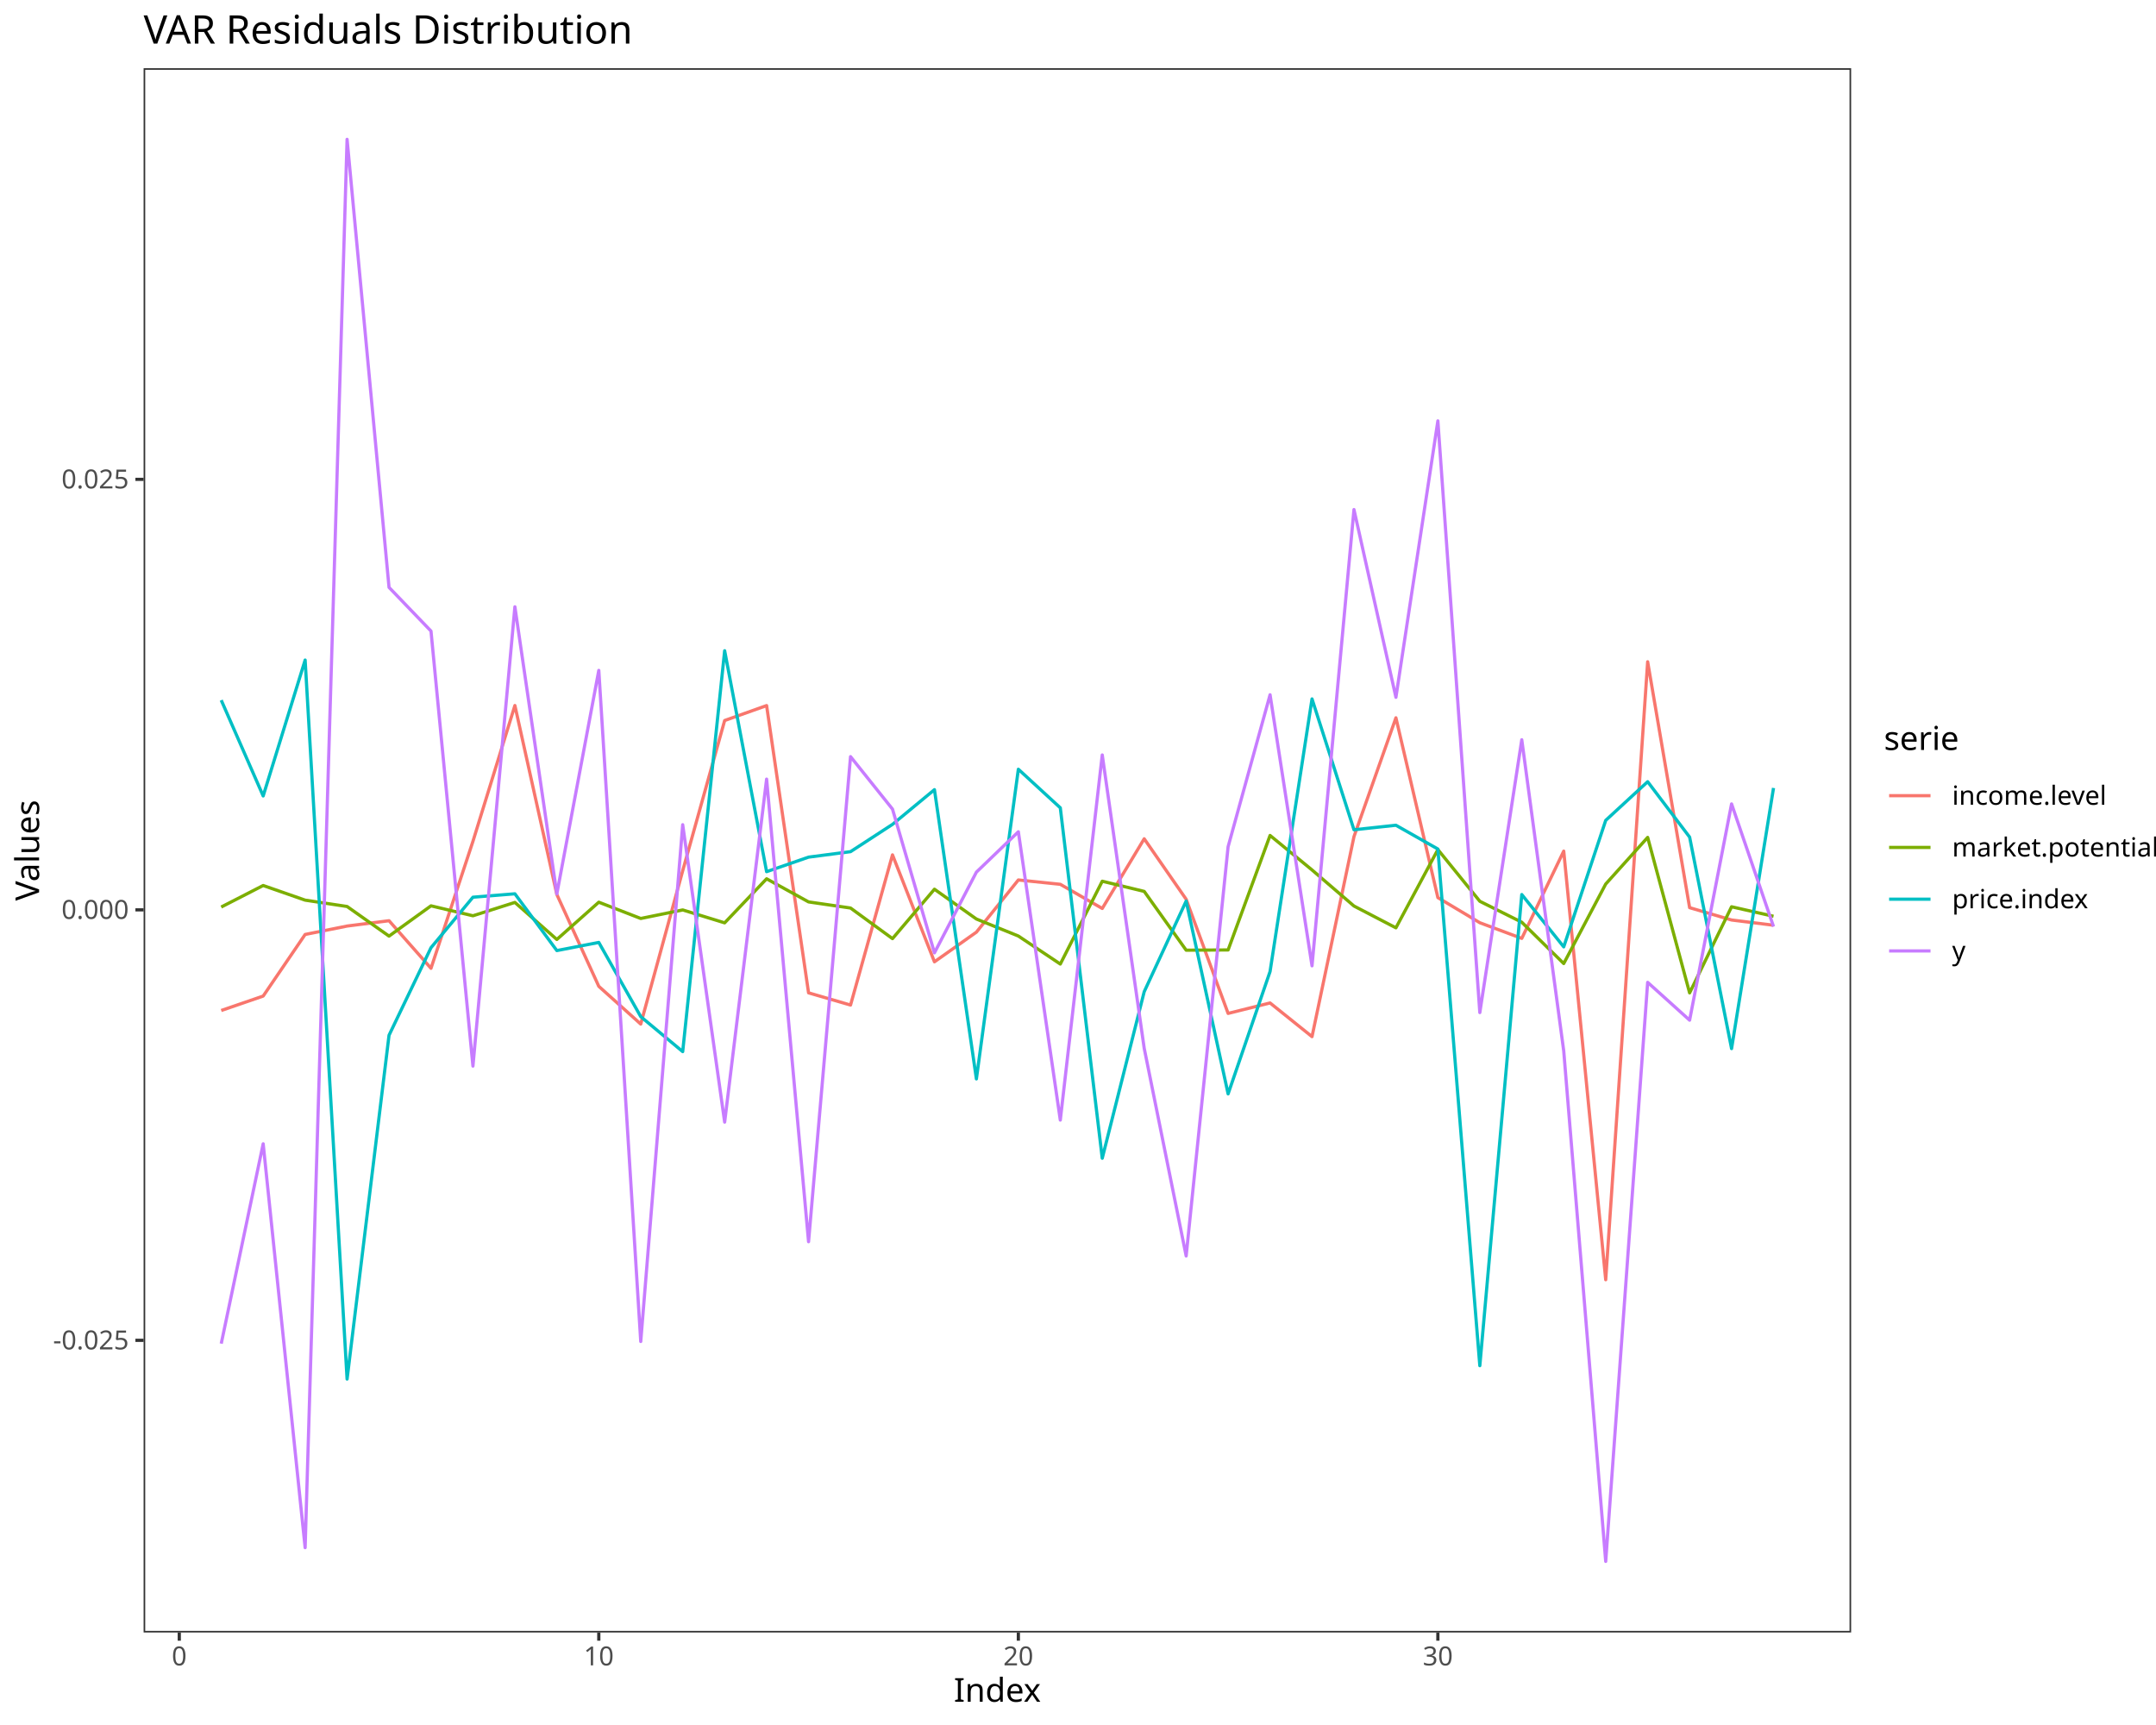
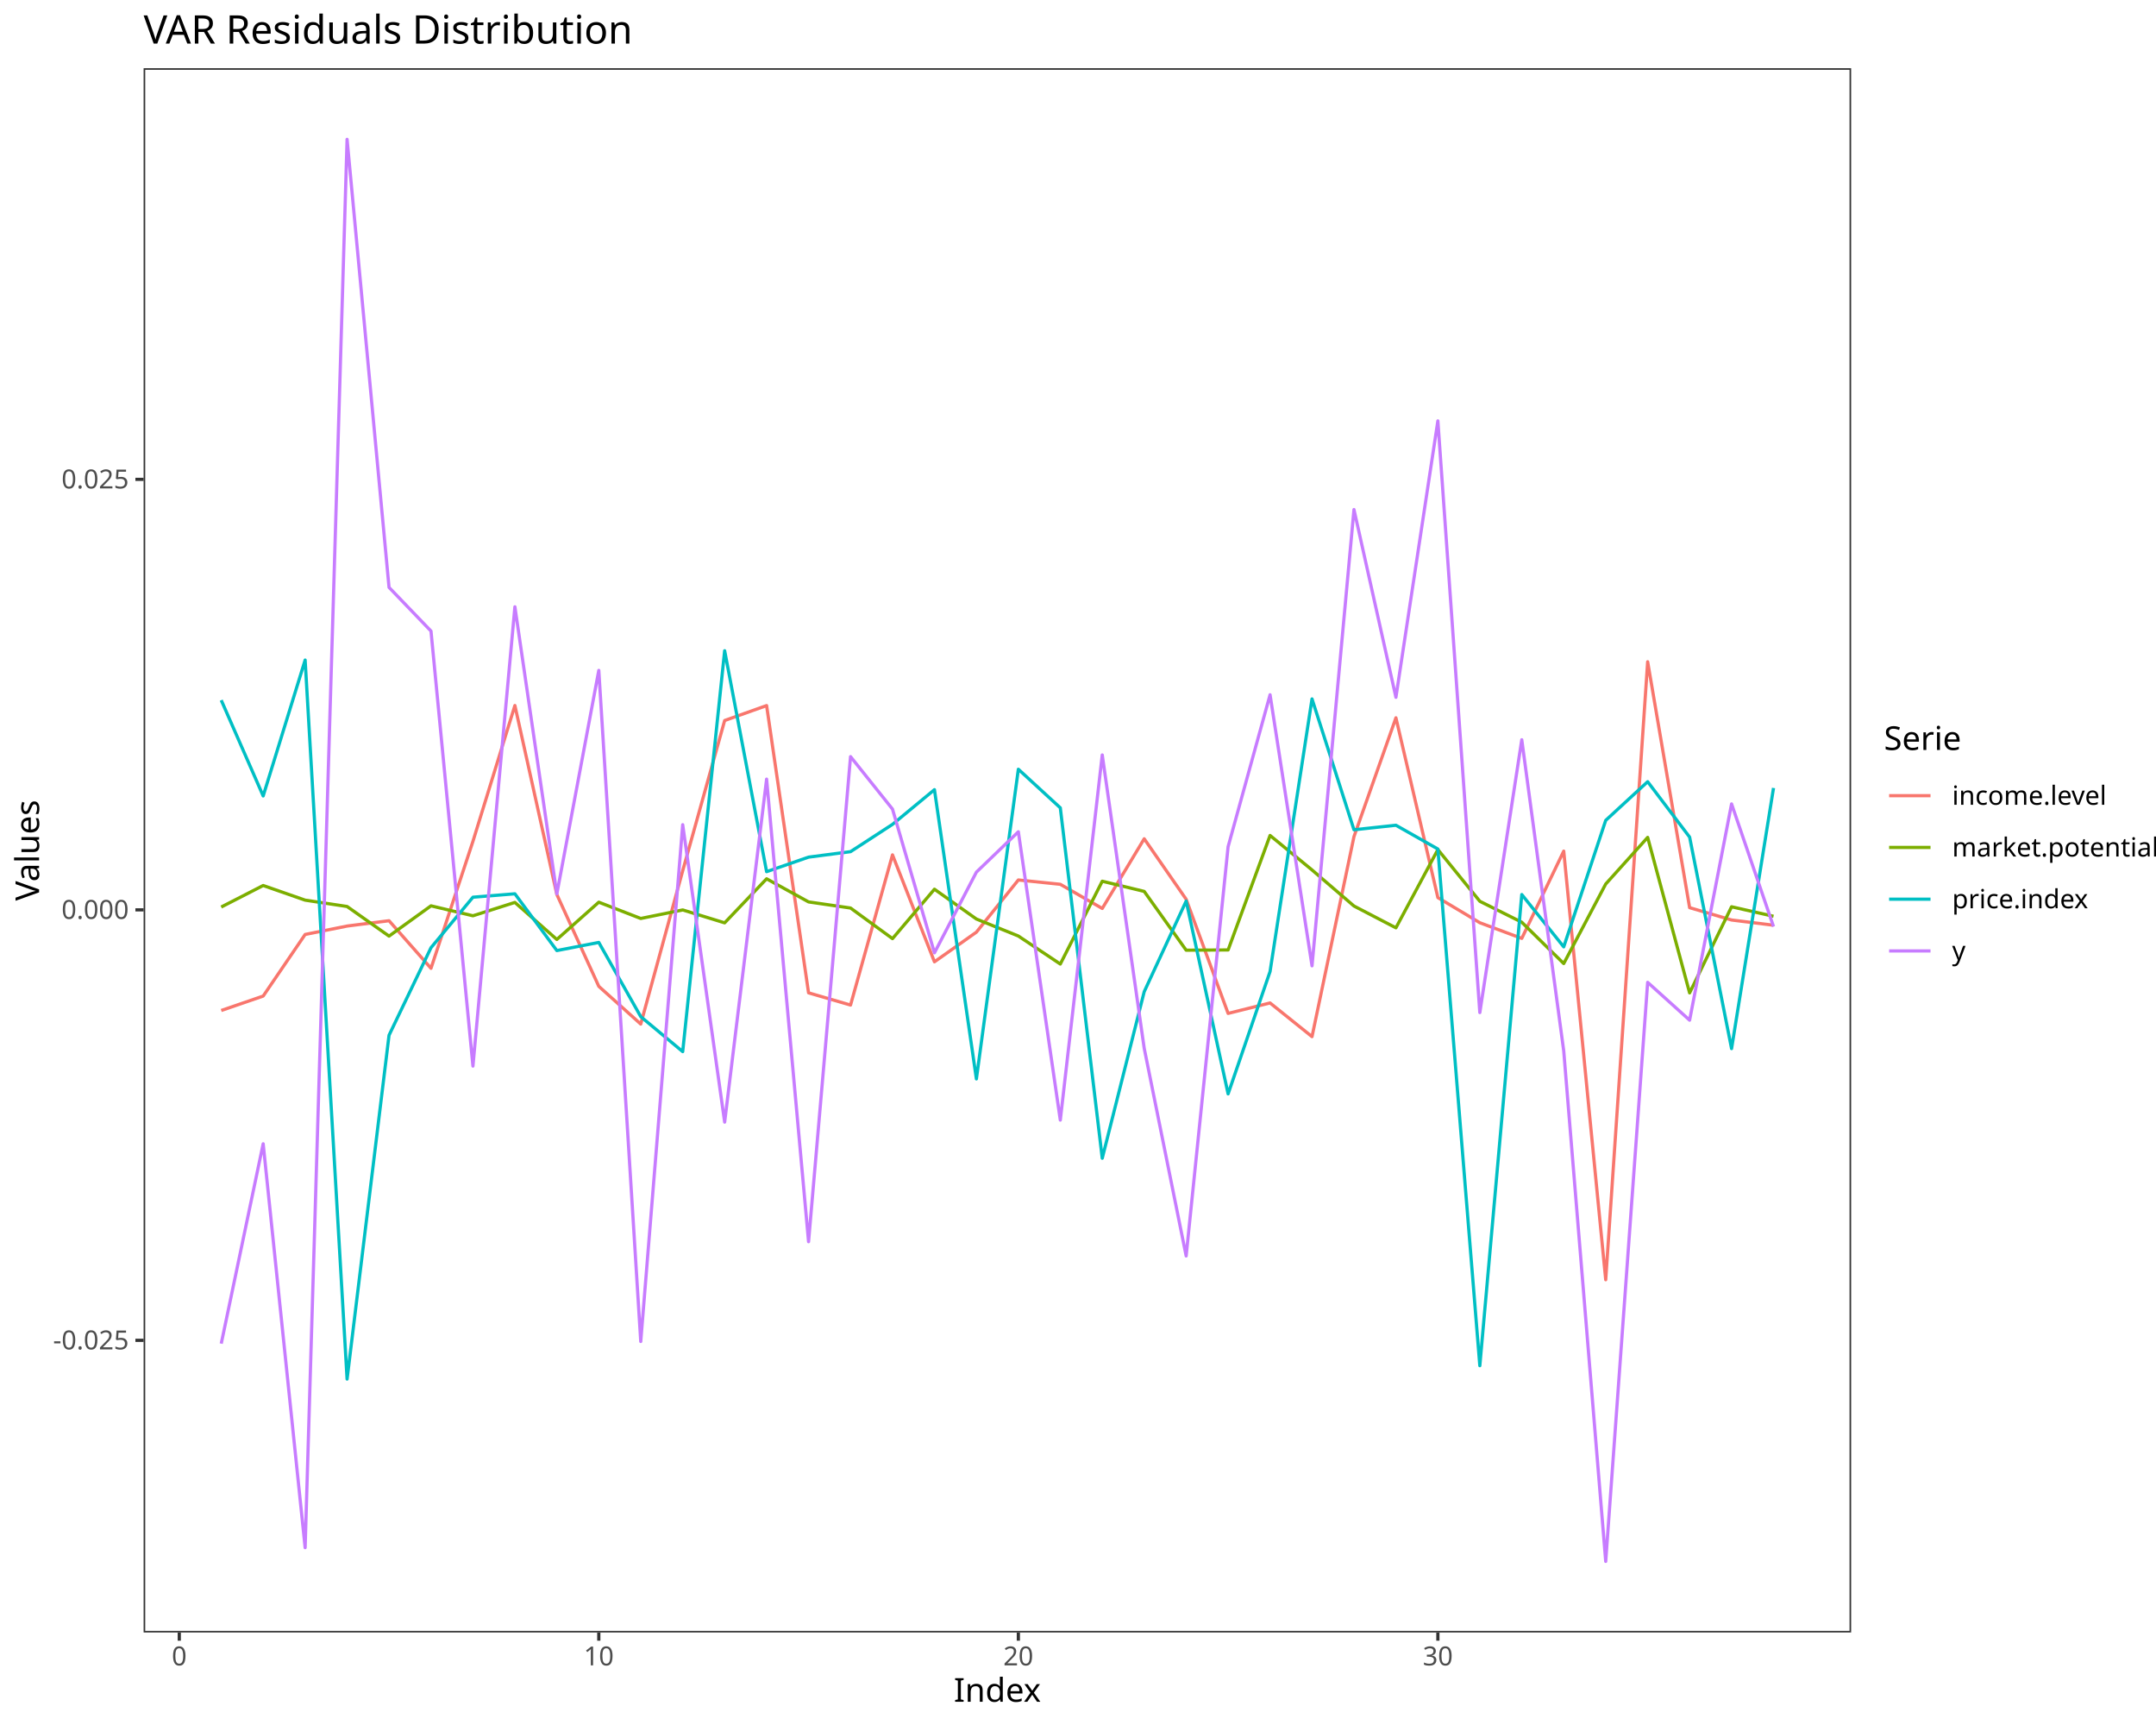
<svg xmlns="http://www.w3.org/2000/svg" class="svglite" data-engine-version="2.0" width="720.00pt" height="576.00pt" viewBox="0 0 720.00 576.00">
  <defs>
    <style type="text/css">
    .svglite line, .svglite polyline, .svglite polygon, .svglite path, .svglite rect, .svglite circle {
      fill: none;
      stroke: #000000;
      stroke-linecap: round;
      stroke-linejoin: round;
      stroke-miterlimit: 10.00;
    }
  </style>
  </defs>
  <rect width="100%" height="100%" style="stroke: none; fill: #FFFFFF;" />
  <defs>
    <clipPath id="cpMC4wMHw3MjAuMDB8MC4wMHw1NzYuMDA=">
      <rect x="0.00" y="0.00" width="720.00" height="576.00" />
    </clipPath>
  </defs>
  <g clip-path="url(#cpMC4wMHw3MjAuMDB8MC4wMHw1NzYuMDA=)">
    <rect x="0.00" y="0.00" width="720.00" height="576.00" style="stroke-width: 1.07; stroke: #FFFFFF; fill: #FFFFFF;" />
  </g>
  <defs>
    <clipPath id="cpNDcuOTZ8NjE4LjE5fDIyLjc4fDU0NS4xMQ==">
      <rect x="47.96" y="22.78" width="570.23" height="522.33" />
    </clipPath>
  </defs>
  <g clip-path="url(#cpNDcuOTZ8NjE4LjE5fDIyLjc4fDU0NS4xMQ==)">
    <rect x="47.96" y="22.78" width="570.23" height="522.33" style="stroke-width: 1.07; stroke: none; fill: #FFFFFF;" />
    <polyline points="73.88,337.42 87.89,332.60 101.90,312.03 115.91,309.22 129.92,307.44 143.93,323.33 157.94,280.93 171.95,235.58 185.96,298.69 199.97,329.35 213.98,341.95 227.99,290.76 242.00,240.59 256.01,235.60 270.02,331.52 284.04,335.60 298.05,285.45 312.06,321.16 326.07,311.26 340.08,293.83 354.09,295.28 368.10,303.35 382.11,280.08 396.12,300.28 410.13,338.39 424.14,334.90 438.15,346.15 452.16,279.37 466.17,239.68 480.18,299.72 494.19,308.11 508.20,313.34 522.21,284.20 536.23,427.32 550.24,220.97 564.25,303.08 578.26,307.20 592.27,308.94 " style="stroke-width: 1.07; stroke: #F8766D; stroke-linecap: butt;" />
    <polyline points="73.88,302.87 87.89,295.68 101.90,300.57 115.91,302.69 129.92,312.58 143.93,302.47 157.94,305.79 171.95,301.33 185.96,313.70 199.97,301.25 213.98,306.69 227.99,303.84 242.00,308.15 256.01,293.44 270.02,301.16 284.04,303.20 298.05,313.42 312.06,296.92 326.07,306.87 340.08,312.55 354.09,321.91 368.10,294.25 382.11,297.65 396.12,317.28 410.13,317.20 424.14,278.97 438.15,290.49 452.16,302.53 466.17,309.81 480.18,283.68 494.19,300.95 508.20,307.94 522.21,321.74 536.23,295.19 550.24,279.62 564.25,331.54 578.26,302.78 592.27,305.96 " style="stroke-width: 1.07; stroke: #7CAE00; stroke-linecap: butt;" />
    <polyline points="73.88,233.80 87.89,265.78 101.90,220.40 115.91,460.49 129.92,345.68 143.93,316.45 157.94,299.59 171.95,298.45 185.96,317.41 199.97,314.69 213.98,339.47 227.99,351.15 242.00,217.29 256.01,291.06 270.02,286.21 284.04,284.38 298.05,275.27 312.06,263.68 326.07,360.26 340.08,256.86 354.09,269.74 368.10,386.75 382.11,331.14 396.12,300.88 410.13,365.26 424.14,324.41 438.15,233.38 452.16,277.07 466.17,275.56 480.18,283.50 494.19,456.02 508.20,298.70 522.21,316.17 536.23,273.93 550.24,261.02 564.25,279.52 578.26,350.14 592.27,263.11 " style="stroke-width: 1.07; stroke: #00BFC4; stroke-linecap: butt;" />
    <polyline points="73.88,448.66 87.89,381.93 101.90,516.78 115.91,46.53 129.92,196.14 143.93,210.72 157.94,355.98 171.95,202.62 185.96,298.49 199.97,223.85 213.98,447.94 227.99,275.38 242.00,374.69 256.01,260.16 270.02,414.62 284.04,252.65 298.05,270.17 312.06,318.16 326.07,291.22 340.08,277.74 354.09,374.01 368.10,252.09 382.11,350.04 396.12,419.38 410.13,282.72 424.14,231.99 438.15,322.50 452.16,170.15 466.17,232.84 480.18,140.54 494.19,338.11 508.20,247.02 522.21,350.93 536.23,521.37 550.24,328.02 564.25,340.65 578.26,268.44 592.27,309.39 " style="stroke-width: 1.07; stroke: #C77CFF; stroke-linecap: butt;" />
    <rect x="47.96" y="22.78" width="570.23" height="522.33" style="stroke-width: 1.07; stroke: #333333;" />
  </g>
  <g clip-path="url(#cpMC4wMHw3MjAuMDB8MC4wMHw1NzYuMDA=)">
    <text x="43.03" y="450.58" text-anchor="end" style="font-size: 8.80px; fill: #4D4D4D; font-family: sans;" textLength="24.95px" lengthAdjust="spacingAndGlyphs">-0.025</text>
    <text x="43.03" y="306.83" text-anchor="end" style="font-size: 8.80px; fill: #4D4D4D; font-family: sans;" textLength="22.02px" lengthAdjust="spacingAndGlyphs">0.000</text>
    <text x="43.03" y="163.09" text-anchor="end" style="font-size: 8.80px; fill: #4D4D4D; font-family: sans;" textLength="22.02px" lengthAdjust="spacingAndGlyphs">0.025</text>
    <polyline points="45.22,447.55 47.96,447.55 " style="stroke-width: 1.07; stroke: #333333; stroke-linecap: butt;" />
    <polyline points="45.22,303.81 47.96,303.81 " style="stroke-width: 1.07; stroke: #333333; stroke-linecap: butt;" />
    <polyline points="45.22,160.06 47.96,160.06 " style="stroke-width: 1.07; stroke: #333333; stroke-linecap: butt;" />
    <polyline points="59.87,547.85 59.87,545.11 " style="stroke-width: 1.07; stroke: #333333; stroke-linecap: butt;" />
    <polyline points="199.97,547.85 199.97,545.11 " style="stroke-width: 1.07; stroke: #333333; stroke-linecap: butt;" />
    <polyline points="340.08,547.85 340.08,545.11 " style="stroke-width: 1.07; stroke: #333333; stroke-linecap: butt;" />
    <polyline points="480.18,547.85 480.18,545.11 " style="stroke-width: 1.07; stroke: #333333; stroke-linecap: butt;" />
    <text x="59.87" y="556.10" text-anchor="middle" style="font-size: 8.80px; fill: #4D4D4D; font-family: sans;" textLength="4.89px" lengthAdjust="spacingAndGlyphs">0</text>
    <text x="199.97" y="556.10" text-anchor="middle" style="font-size: 8.80px; fill: #4D4D4D; font-family: sans;" textLength="9.79px" lengthAdjust="spacingAndGlyphs">10</text>
    <text x="340.08" y="556.10" text-anchor="middle" style="font-size: 8.80px; fill: #4D4D4D; font-family: sans;" textLength="9.79px" lengthAdjust="spacingAndGlyphs">20</text>
    <text x="480.18" y="556.10" text-anchor="middle" style="font-size: 8.80px; fill: #4D4D4D; font-family: sans;" textLength="9.79px" lengthAdjust="spacingAndGlyphs">30</text>
    <text x="333.07" y="568.24" text-anchor="middle" style="font-size: 11.00px; font-family: sans;" textLength="26.91px" lengthAdjust="spacingAndGlyphs">Index</text>
    <text transform="translate(13.05,283.95) rotate(-90)" text-anchor="middle" style="font-size: 11.00px; font-family: sans;" textLength="33.64px" lengthAdjust="spacingAndGlyphs">Values</text>
    <rect x="629.15" y="241.72" width="85.37" height="84.45" style="stroke-width: 1.07; stroke: none; fill: #FFFFFF;" />
-     <text x="629.15" y="250.43" style="font-size: 11.00px; font-family: sans;" textLength="23.85px" lengthAdjust="spacingAndGlyphs">serie</text>
+     <text x="629.15" y="250.43" style="font-size: 11.00px; font-family: sans;" textLength="25.68px" lengthAdjust="spacingAndGlyphs">Serie</text>
    <rect x="629.15" y="257.05" width="17.28" height="17.28" style="stroke-width: 1.07; stroke: none; fill: #FFFFFF;" />
    <line x1="630.87" y1="265.69" x2="644.70" y2="265.69" style="stroke-width: 1.07; stroke: #F8766D; stroke-linecap: butt;" />
    <rect x="629.15" y="274.33" width="17.28" height="17.28" style="stroke-width: 1.07; stroke: none; fill: #FFFFFF;" />
    <line x1="630.87" y1="282.97" x2="644.70" y2="282.97" style="stroke-width: 1.07; stroke: #7CAE00; stroke-linecap: butt;" />
    <rect x="629.15" y="291.61" width="17.28" height="17.28" style="stroke-width: 1.07; stroke: none; fill: #FFFFFF;" />
    <line x1="630.87" y1="300.25" x2="644.70" y2="300.25" style="stroke-width: 1.07; stroke: #00BFC4; stroke-linecap: butt;" />
    <rect x="629.15" y="308.89" width="17.28" height="17.28" style="stroke-width: 1.07; stroke: none; fill: #FFFFFF;" />
    <line x1="630.87" y1="317.53" x2="644.70" y2="317.53" style="stroke-width: 1.07; stroke: #C77CFF; stroke-linecap: butt;" />
    <text x="651.91" y="268.72" style="font-size: 8.80px; font-family: sans;" textLength="48.92px" lengthAdjust="spacingAndGlyphs">income.level</text>
    <text x="651.91" y="286.00" style="font-size: 8.80px; font-family: sans;" textLength="62.62px" lengthAdjust="spacingAndGlyphs">market.potential</text>
    <text x="651.91" y="303.28" style="font-size: 8.80px; font-family: sans;" textLength="42.56px" lengthAdjust="spacingAndGlyphs">price.index</text>
    <text x="651.91" y="320.56" style="font-size: 8.80px; font-family: sans;" textLength="4.40px" lengthAdjust="spacingAndGlyphs">y</text>
    <text x="47.96" y="14.56" style="font-size: 13.20px; font-family: sans;" textLength="158.49px" lengthAdjust="spacingAndGlyphs">VAR Residuals Distribution</text>
  </g>
</svg>
